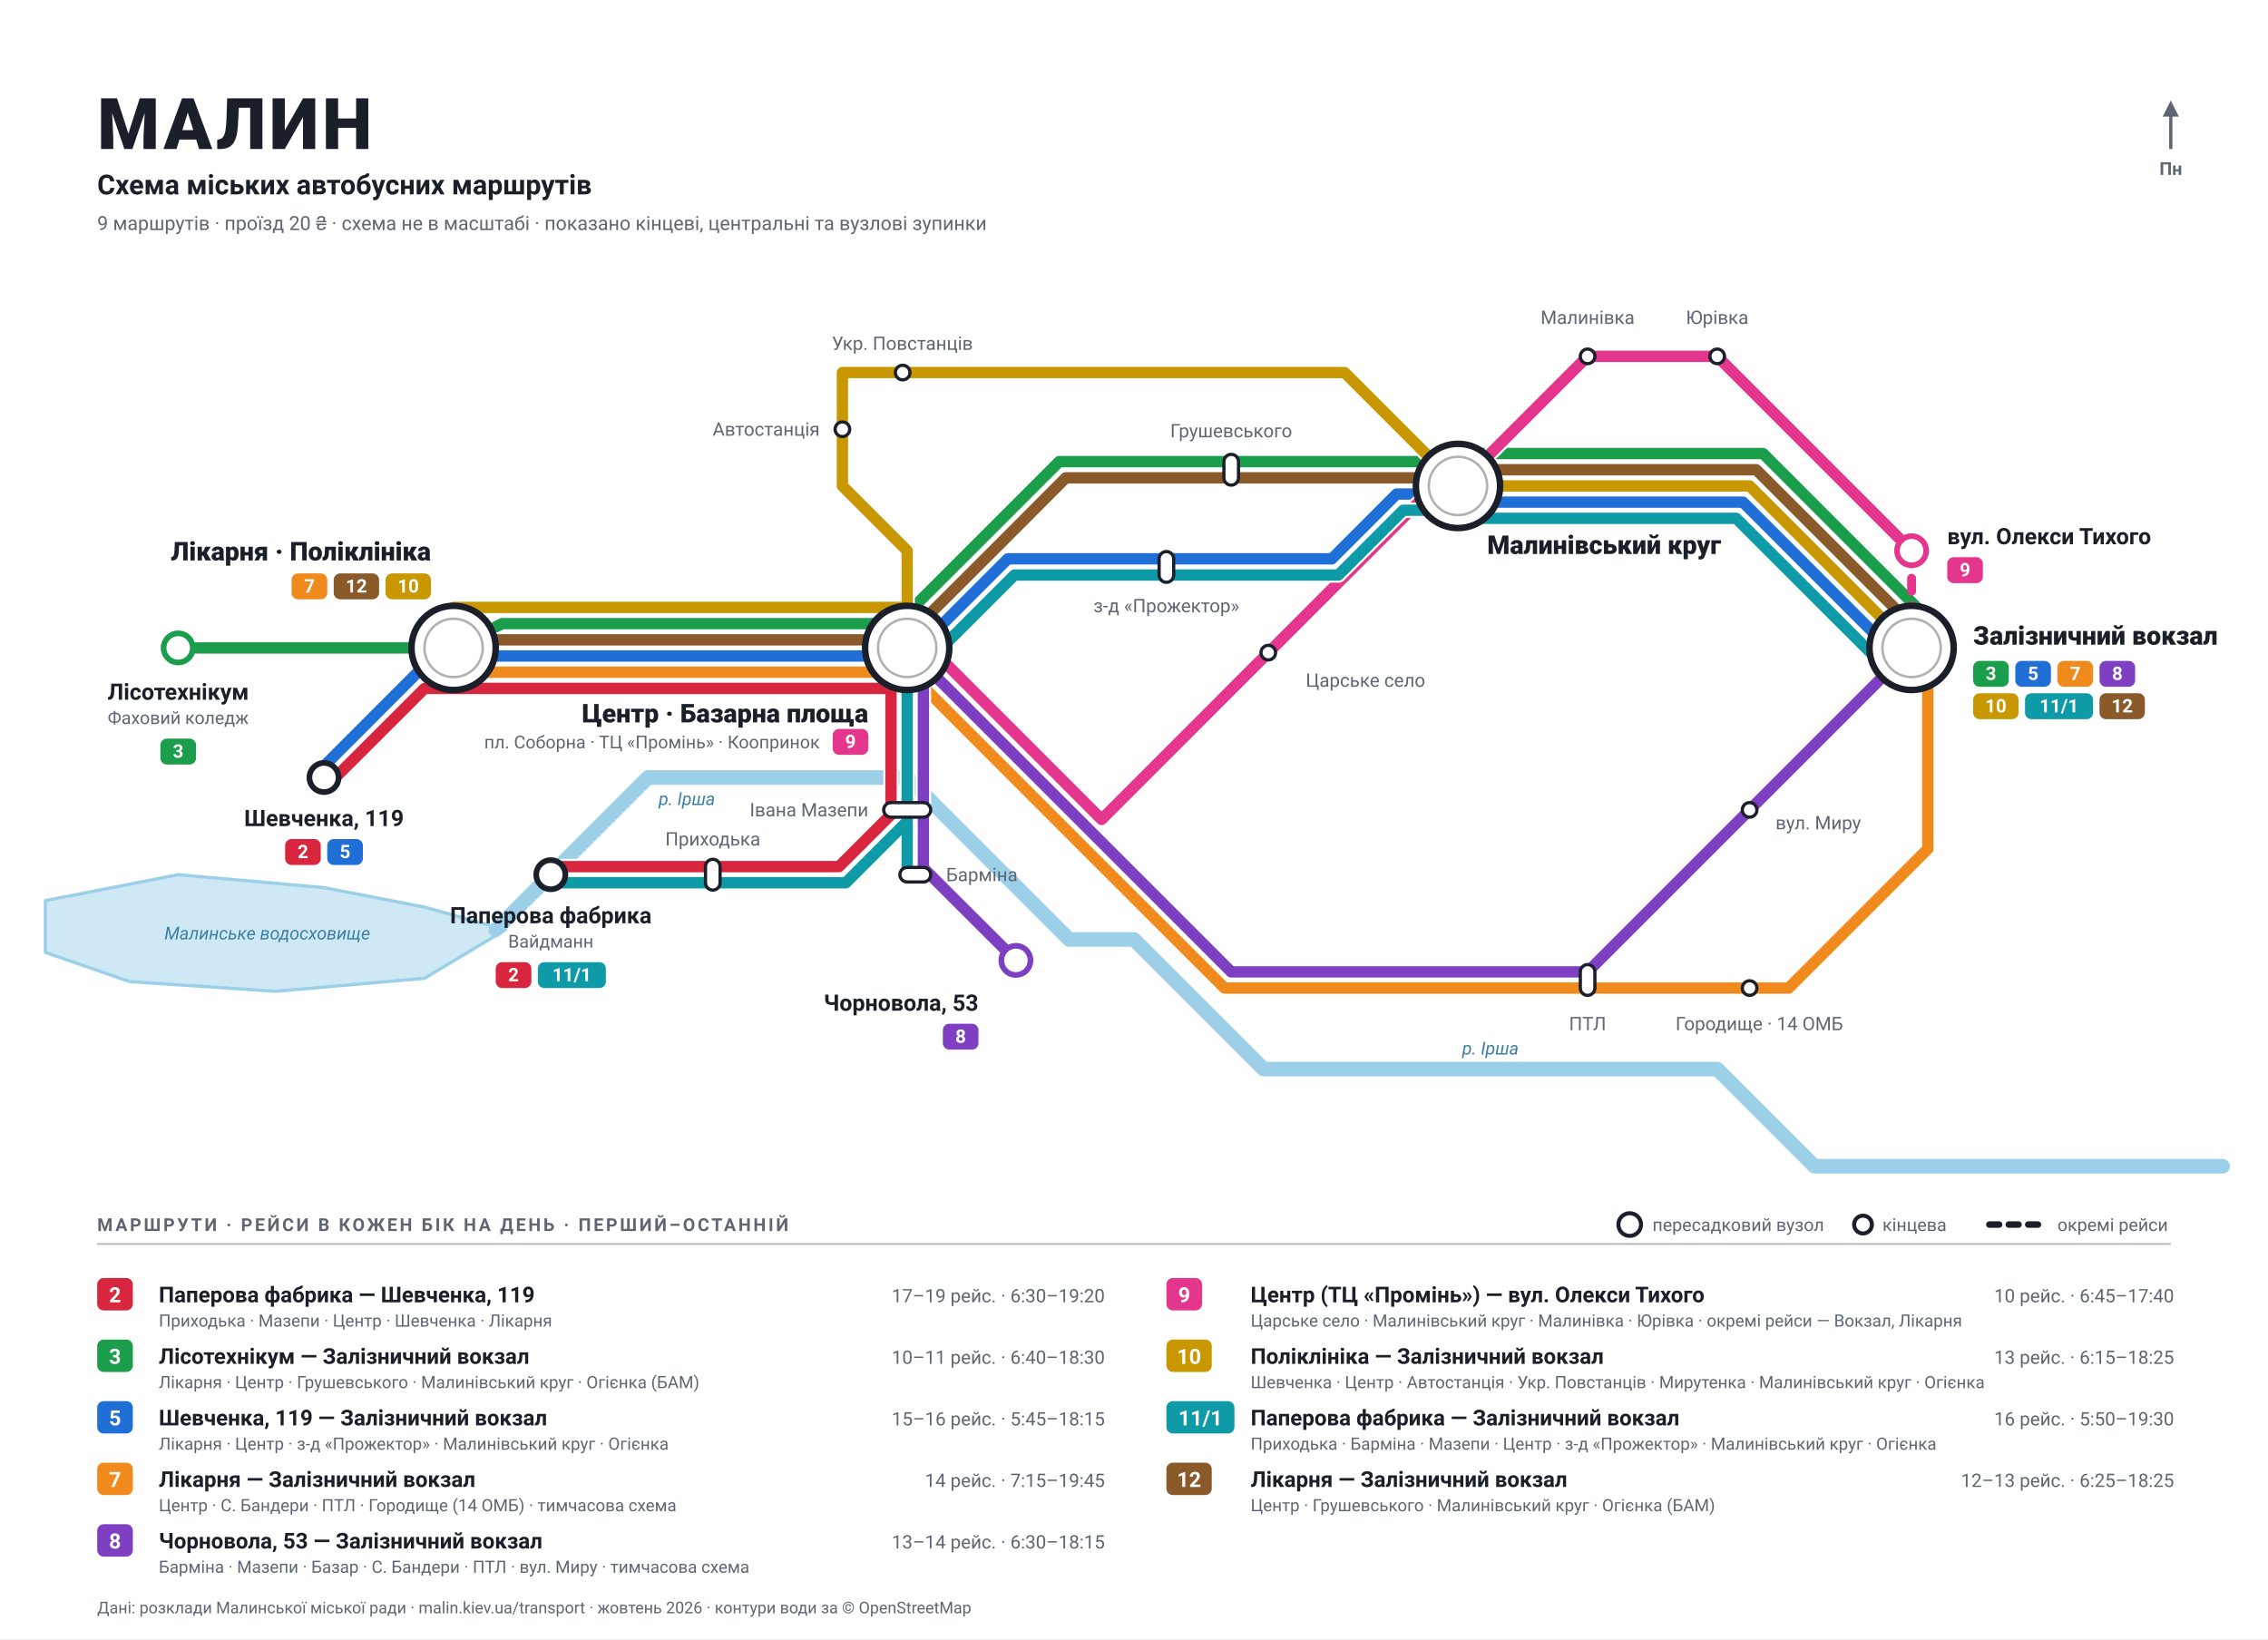
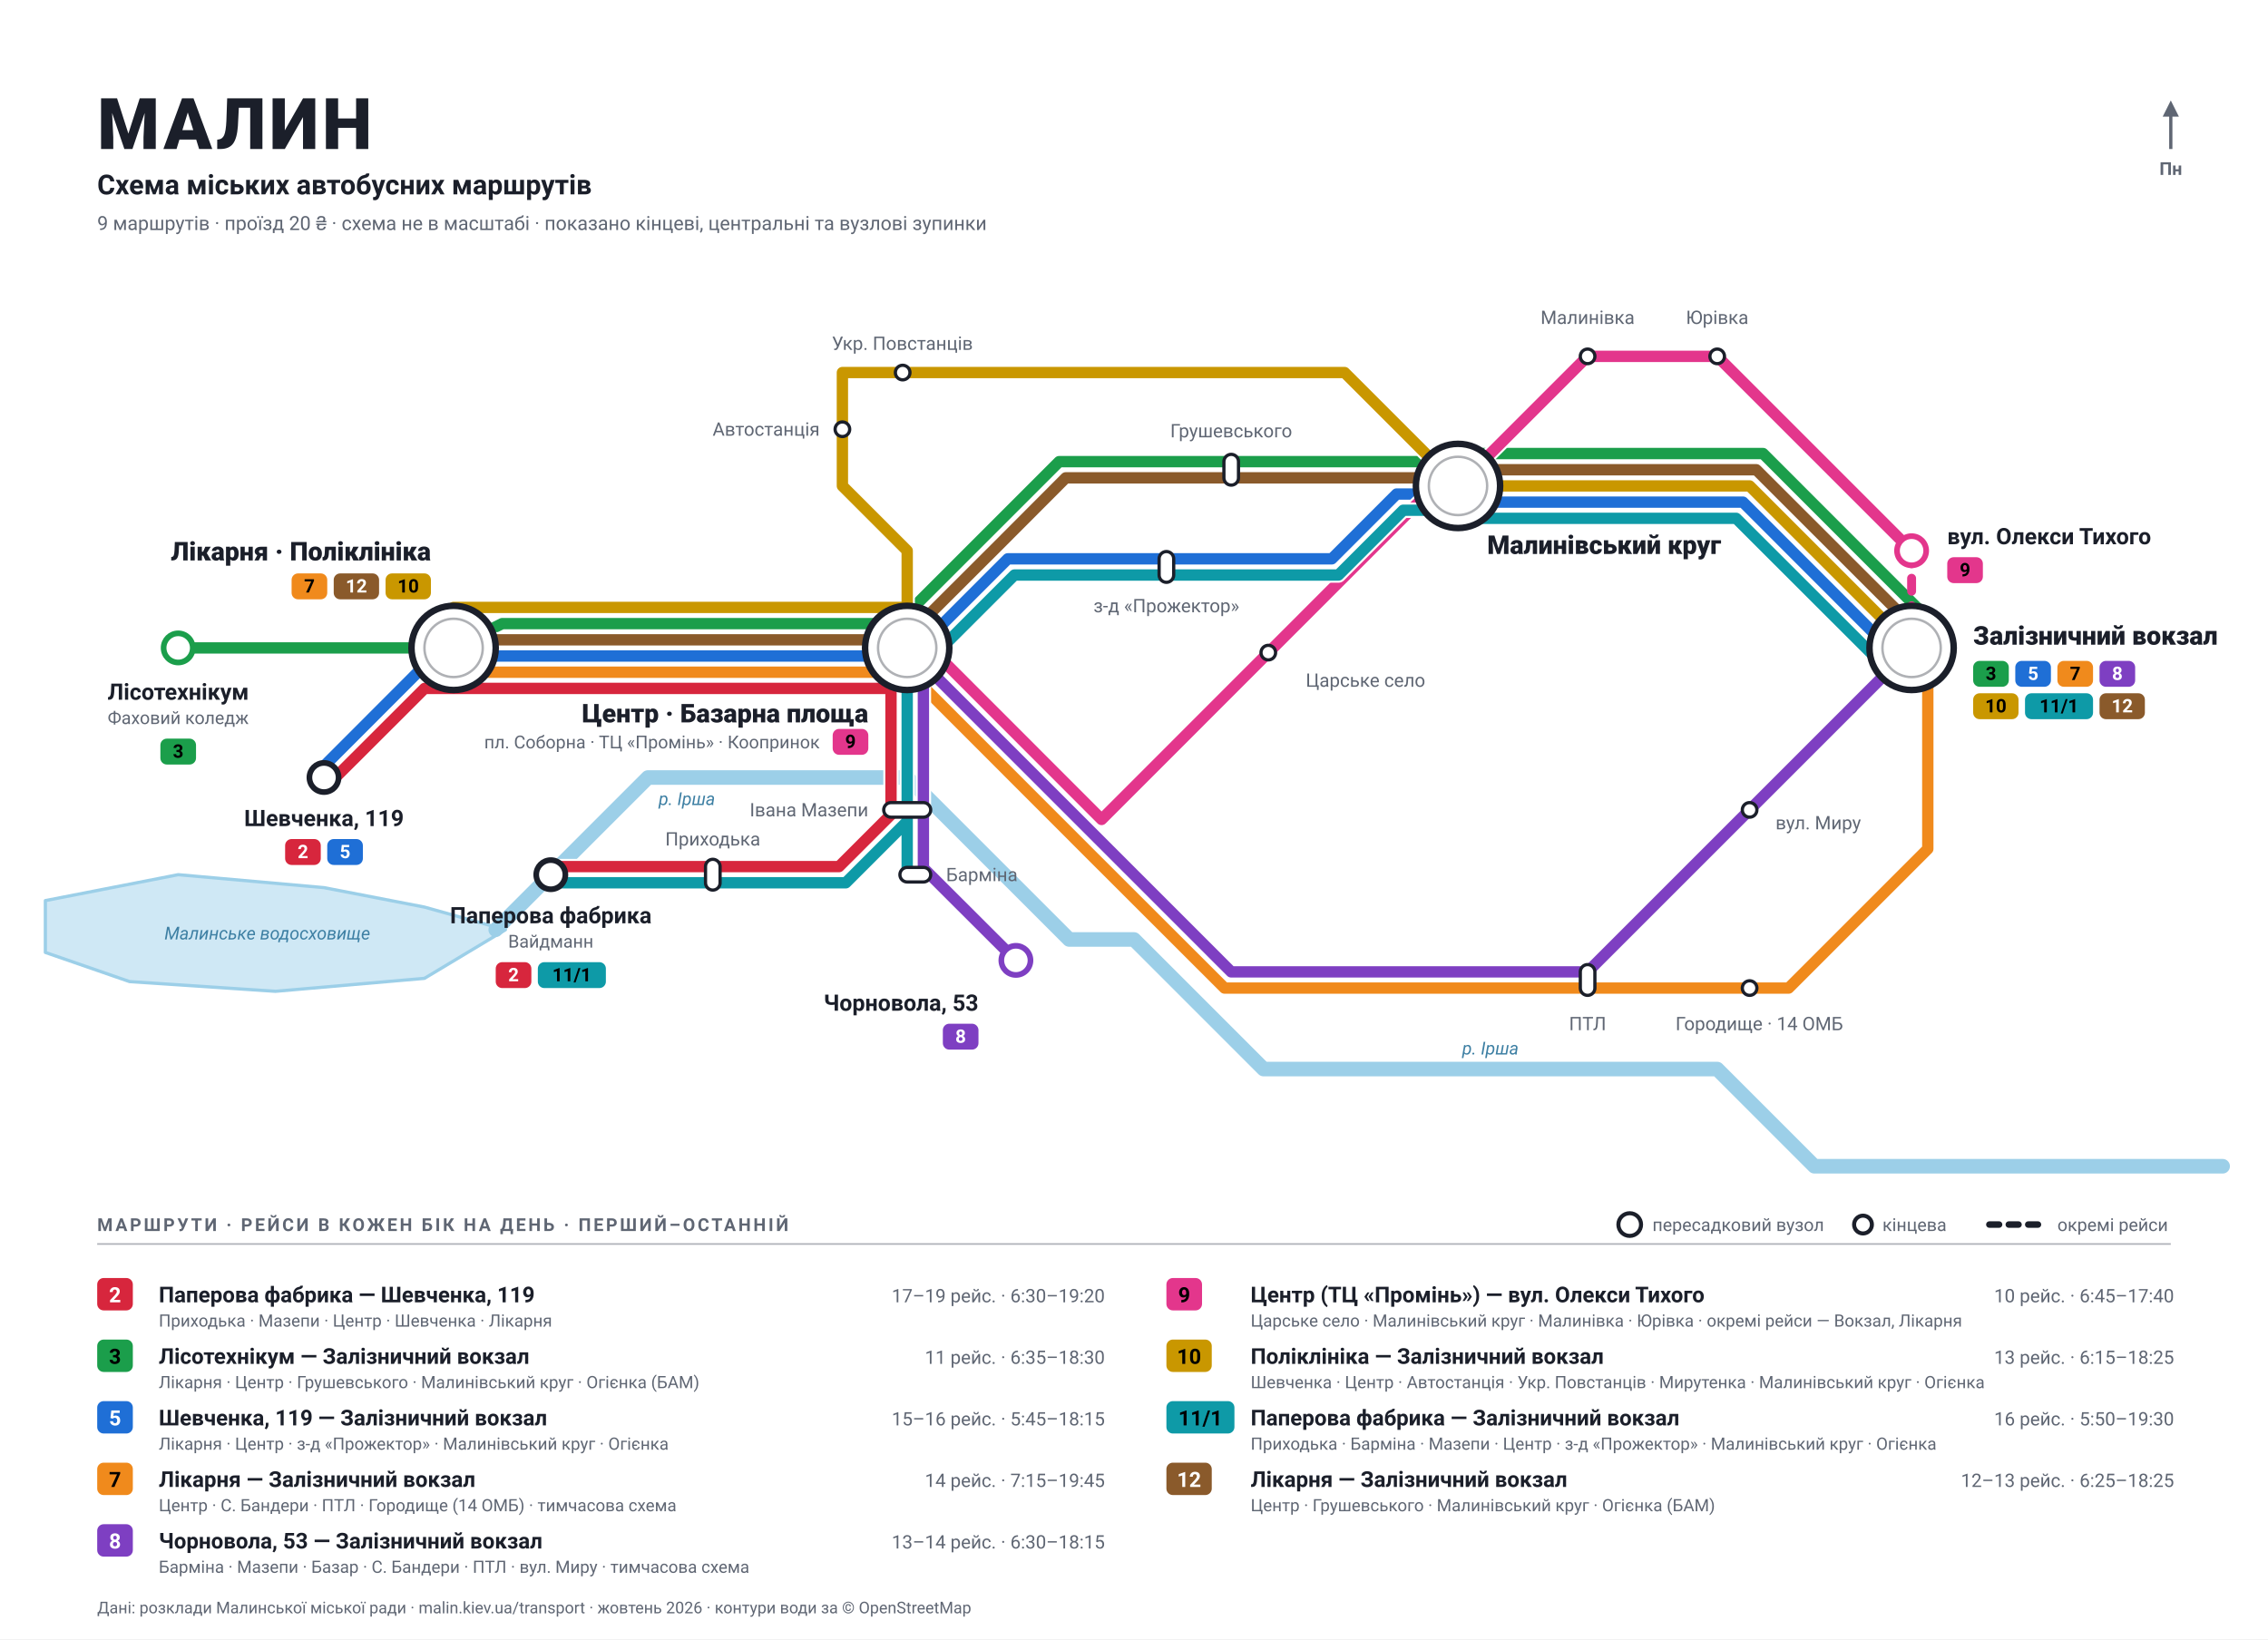
<svg xmlns="http://www.w3.org/2000/svg" viewBox="0 0 1400 1012" width="1400" height="1012" role="img" aria-label="Схема міських автобусних маршрутів Малина: 9 ліній, кінцеві та пересадкові зупинки" font-family="'Golos Text', 'Segoe UI', Roboto, Arial, sans-serif" color="#1b1f2a">
  <rect width="1400" height="1012" fill="#ffffff" />
  <text x="60" y="92" font-size="44" font-weight="800" letter-spacing="2" fill="#1b1f2a">МАЛИН</text>
  <text x="60" y="120" font-size="17" font-weight="600" fill="#1b1f2a">Схема міських автобусних маршрутів</text>
  <text x="60" y="142" font-size="12" fill="#5f6673">9 маршрутів · проїзд 20 ₴ · схема не в масштабі · показано кінцеві, центральні та вузлові зупинки</text>
  <g transform="translate(1340,78)" fill="#5f6673" stroke="#5f6673">
    <line x1="0" y1="14" x2="0" y2="-10" stroke-width="2" />
    <polygon points="-5,-6 0,-16 5,-6" stroke="none" />
    <text x="0" y="30" text-anchor="middle" font-size="11" stroke="none" font-weight="600">Пн</text>
  </g>
  <g class="lts-water">
    <path d="M28.0,556.0 L110.0,540.0 L200.0,548.0 L262.0,560.0 L312.0,574.0 L262.0,604.0 L170.0,612.0 L80.0,606.0 L28.0,588.0 Z" fill="#cfe8f5" stroke="#9ccfe8" stroke-width="2" stroke-linejoin="round" />
    <path d="M306.0,574.0 L340.0,540.0 L400.0,480.0 L560.0,480.0 L660.0,580.0 L700.0,580.0 L780.0,660.0 L1060.0,660.0 L1120.0,720.0 L1372.0,720.0" fill="none" stroke="#9ccfe8" stroke-width="9" stroke-linecap="round" stroke-linejoin="round" />
    <text x="165" y="580" text-anchor="middle" font-size="11" font-style="italic" fill="#3d7fa3">Малинське водосховище</text>
    <text x="424" y="497" text-anchor="middle" font-size="11" font-style="italic" fill="#3d7fa3">р. Ірша</text>
    <text x="920" y="651" text-anchor="middle" font-size="11" font-style="italic" fill="#3d7fa3">р. Ірша</text>
  </g>
  <g class="lts-routes" fill="none" stroke-linecap="round" stroke-linejoin="round">
    <g class="lts-route" data-route="2">
      <path d="M340.0,535.0 L517.9,535.0 L550.0,502.9 L550.0,425.0 L262.1,425.0 L203.5,483.5" stroke="#ffffff" stroke-width="9.5" />
      <path d="M340.0,535.0 L517.9,535.0 L550.0,502.9 L550.0,425.0 L262.1,425.0 L203.5,483.5" stroke="#D7263D" stroke-width="7" />
    </g>
    <g class="lts-route" data-route="3">
      <path d="M110.0,400.0 L280.0,400.0 L310.0,385.0 L553.8,385.0 L609.4,329.4 L653.8,285.0 L860.0,285.0 L900.0,285.0 L910.0,280.0 L1088.3,280.0 L1194.1,385.9" stroke="#ffffff" stroke-width="9.5" />
      <path d="M110.0,400.0 L280.0,400.0 L310.0,385.0 L553.8,385.0 L609.4,329.4 L653.8,285.0 L860.0,285.0 L900.0,285.0 L910.0,280.0 L1088.3,280.0 L1194.1,385.9" stroke="#1B9E4B" stroke-width="7" />
    </g>
    <g class="lts-route" data-route="5">
      <path d="M196.5,476.5 L267.9,405.0 L562.1,405.0 L622.1,345.0 L822.1,345.0 L862.1,305.0 L900.0,305.0 L910.0,310.0 L1075.9,310.0 L1172.9,407.1" stroke="#ffffff" stroke-width="9.5" />
      <path d="M196.5,476.5 L267.9,405.0 L562.1,405.0 L622.1,345.0 L822.1,345.0 L862.1,305.0 L900.0,305.0 L910.0,310.0 L1075.9,310.0 L1172.9,407.1" stroke="#1F6FD6" stroke-width="7" />
    </g>
    <g class="lts-route" data-route="7">
      <path d="M280.0,415.0 L560.9,415.0 L672.9,527.1 L755.9,610.0 L980.0,610.0 L1104.1,610.0 L1190.0,524.1 L1190.0,400.0" stroke="#ffffff" stroke-width="9.5" />
      <path d="M280.0,415.0 L560.9,415.0 L672.9,527.1 L755.9,610.0 L980.0,610.0 L1104.1,610.0 L1190.0,524.1 L1190.0,400.0" stroke="#F08A1C" stroke-width="7" />
    </g>
    <g class="lts-route" data-route="8">
      <path d="M627.1,592.9 L570.0,535.9 L570.0,500.0 L570.0,410.0 L680.0,520.0 L760.0,600.0 L980.0,600.0 L1180.0,400.0" stroke="#ffffff" stroke-width="9.5" />
      <path d="M627.1,592.9 L570.0,535.9 L570.0,500.0 L570.0,410.0 L680.0,520.0 L760.0,600.0 L980.0,600.0 L1180.0,400.0" stroke="#7E3FC2" stroke-width="7" />
    </g>
    <g class="lts-route" data-route="9">
      <path d="M567.1,392.9 L680.0,505.9 L892.9,292.9 L914.1,285.9 L980.0,220.0 L1060.0,220.0 L1180.0,340.0" stroke="#ffffff" stroke-width="9.5" />
      <path d="M567.1,392.9 L680.0,505.9 L892.9,292.9 L914.1,285.9 L980.0,220.0 L1060.0,220.0 L1180.0,340.0" stroke="#E3368C" stroke-width="7" />
      <path d="M1180.0,340.0 L1180.0,400.0" stroke="#E3368C" stroke-width="5.5" stroke-dasharray="8 9" />
    </g>
    <g class="lts-route" data-route="10">
      <path d="M280.0,375.0 L560.0,375.0 L560.0,340.0 L520.0,300.0 L520.0,230.0 L830.0,230.0 L900.0,300.0 L1080.0,300.0 L1180.0,400.0" stroke="#ffffff" stroke-width="9.5" />
      <path d="M280.0,375.0 L560.0,375.0 L560.0,340.0 L520.0,300.0 L520.0,230.0 L830.0,230.0 L900.0,300.0 L1080.0,300.0 L1180.0,400.0" stroke="#C99700" stroke-width="7" />
    </g>
    <g class="lts-route" data-route="11">
      <path d="M340.0,545.0 L522.1,545.0 L560.0,507.1 L560.0,540.0 L560.0,500.0 L560.0,421.2 L626.2,355.0 L826.2,355.0 L866.2,315.0 L900.0,315.0 L910.0,320.0 L1071.7,320.0 L1165.9,414.1" stroke="#ffffff" stroke-width="9.5" />
      <path d="M340.0,545.0 L522.1,545.0 L560.0,507.1 L560.0,540.0 L560.0,500.0 L560.0,421.2 L626.2,355.0 L826.2,355.0 L866.2,315.0 L900.0,315.0 L910.0,320.0 L1071.7,320.0 L1165.9,414.1" stroke="#0E9AA7" stroke-width="7" />
    </g>
    <g class="lts-route" data-route="12">
      <path d="M280.0,395.0 L557.9,395.0 L616.5,336.5 L657.9,295.0 L860.0,295.0 L900.0,295.0 L910.0,290.0 L1084.1,290.0 L1187.1,392.9" stroke="#ffffff" stroke-width="9.5" />
      <path d="M280.0,395.0 L557.9,395.0 L616.5,336.5 L657.9,295.0 L860.0,295.0 L900.0,295.0 L910.0,290.0 L1084.1,290.0 L1187.1,392.9" stroke="#8A5A2B" stroke-width="7" />
    </g>
  </g>
  <g class="lts-stop lts-stop--waypoint" data-stop="st_0004" data-stops="st_0004 st_0005">
    <line x1="520.0" y1="265.0" x2="520.0" y2="265.0" stroke="#1b1f2a" stroke-width="11" stroke-linecap="round" />
    <line x1="520.0" y1="265.0" x2="520.0" y2="265.0" stroke="#ffffff" stroke-width="7" stroke-linecap="round" />
    <text x="506" y="269" text-anchor="end" font-size="11.5" fill="#5f6673">Автостанція</text>
  </g>
  <g class="lts-stop lts-stop--waypoint" data-stop="st_0088" data-stops="st_0088">
    <line x1="557.2" y1="230.0" x2="557.2" y2="230.0" stroke="#1b1f2a" stroke-width="11" stroke-linecap="round" />
    <line x1="557.2" y1="230.0" x2="557.2" y2="230.0" stroke="#ffffff" stroke-width="7" stroke-linecap="round" />
    <text x="557" y="216" text-anchor="middle" font-size="11.5" fill="#5f6673">Укр. Повстанців</text>
  </g>
  <g class="lts-stop lts-stop--waypoint" data-stop="st_0013" data-stops="st_0013 st_0042">
    <line x1="760.0" y1="295.0" x2="760.0" y2="285.0" stroke="#1b1f2a" stroke-width="11" stroke-linecap="round" />
    <line x1="760.0" y1="295.0" x2="760.0" y2="285.0" stroke="#ffffff" stroke-width="7" stroke-linecap="round" />
    <text x="760" y="270" text-anchor="middle" font-size="11.5" fill="#5f6673">Грушевського</text>
  </g>
  <g class="lts-stop lts-stop--waypoint" data-stop="st_0015" data-stops="st_0015 st_0046">
    <line x1="720.0" y1="355.0" x2="720.0" y2="345.0" stroke="#1b1f2a" stroke-width="11" stroke-linecap="round" />
    <line x1="720.0" y1="355.0" x2="720.0" y2="345.0" stroke="#ffffff" stroke-width="7" stroke-linecap="round" />
    <text x="720" y="378" text-anchor="middle" font-size="11.5" fill="#5f6673">з-д «Прожектор»</text>
  </g>
  <g class="lts-stop lts-stop--waypoint" data-stop="st_0090" data-stops="st_0090">
    <line x1="782.9" y1="402.9" x2="782.9" y2="402.9" stroke="#1b1f2a" stroke-width="11" stroke-linecap="round" />
    <line x1="782.9" y1="402.9" x2="782.9" y2="402.9" stroke="#ffffff" stroke-width="7" stroke-linecap="round" />
    <text x="806" y="424" text-anchor="start" font-size="11.5" fill="#5f6673">Царське село</text>
  </g>
  <g class="lts-stop lts-stop--waypoint" data-stop="st_0053" data-stops="st_0053">
    <line x1="980.0" y1="220.0" x2="980.0" y2="220.0" stroke="#1b1f2a" stroke-width="11" stroke-linecap="round" />
    <line x1="980.0" y1="220.0" x2="980.0" y2="220.0" stroke="#ffffff" stroke-width="7" stroke-linecap="round" />
    <text x="980" y="200" text-anchor="middle" font-size="11.5" fill="#5f6673">Малинівка</text>
  </g>
  <g class="lts-stop lts-stop--waypoint" data-stop="st_0099" data-stops="st_0099">
    <line x1="1060.0" y1="220.0" x2="1060.0" y2="220.0" stroke="#1b1f2a" stroke-width="11" stroke-linecap="round" />
    <line x1="1060.0" y1="220.0" x2="1060.0" y2="220.0" stroke="#ffffff" stroke-width="7" stroke-linecap="round" />
    <text x="1060" y="200" text-anchor="middle" font-size="11.5" fill="#5f6673">Юрівка</text>
  </g>
  <g class="lts-stop lts-stop--waypoint" data-stop="st_0079" data-stops="st_0079 st_0059">
    <line x1="980.0" y1="610.0" x2="980.0" y2="600.0" stroke="#1b1f2a" stroke-width="11" stroke-linecap="round" />
    <line x1="980.0" y1="610.0" x2="980.0" y2="600.0" stroke="#ffffff" stroke-width="7" stroke-linecap="round" />
    <text x="980" y="636" text-anchor="middle" font-size="11.5" fill="#5f6673">ПТЛ</text>
  </g>
  <g class="lts-stop lts-stop--waypoint" data-stop="st_0002" data-stops="st_0002 st_0003">
    <line x1="1080.0" y1="610.0" x2="1080.0" y2="610.0" stroke="#1b1f2a" stroke-width="11" stroke-linecap="round" />
    <line x1="1080.0" y1="610.0" x2="1080.0" y2="610.0" stroke="#ffffff" stroke-width="7" stroke-linecap="round" />
    <text x="1086" y="636" text-anchor="middle" font-size="11.5" fill="#5f6673">Городище · 14 ОМБ</text>
  </g>
  <g class="lts-stop lts-stop--waypoint" data-stop="st_0057" data-stops="st_0057">
    <line x1="1080.0" y1="500.0" x2="1080.0" y2="500.0" stroke="#1b1f2a" stroke-width="11" stroke-linecap="round" />
    <line x1="1080.0" y1="500.0" x2="1080.0" y2="500.0" stroke="#ffffff" stroke-width="7" stroke-linecap="round" />
    <text x="1096" y="512" text-anchor="start" font-size="11.5" fill="#5f6673">вул. Миру</text>
  </g>
  <g class="lts-stop lts-stop--waypoint" data-stop="st_0024" data-stops="st_0024 st_0043">
    <line x1="550.0" y1="500.0" x2="570.0" y2="500.0" stroke="#1b1f2a" stroke-width="11" stroke-linecap="round" />
    <line x1="550.0" y1="500.0" x2="570.0" y2="500.0" stroke="#ffffff" stroke-width="7" stroke-linecap="round" />
    <text x="536" y="504" text-anchor="end" font-size="11.5" fill="#5f6673">Івана Мазепи</text>
  </g>
  <g class="lts-stop lts-stop--waypoint" data-stop="st_0075" data-stops="st_0075">
    <line x1="440.0" y1="535.0" x2="440.0" y2="545.0" stroke="#1b1f2a" stroke-width="11" stroke-linecap="round" />
    <line x1="440.0" y1="535.0" x2="440.0" y2="545.0" stroke="#ffffff" stroke-width="7" stroke-linecap="round" />
    <text x="440" y="522" text-anchor="middle" font-size="11.5" fill="#5f6673">Приходька</text>
  </g>
  <g class="lts-stop lts-stop--waypoint" data-stop="st_0007" data-stops="st_0007 st_0092 st_0091">
    <line x1="560.0" y1="540.0" x2="570.0" y2="540.0" stroke="#1b1f2a" stroke-width="11" stroke-linecap="round" />
    <line x1="560.0" y1="540.0" x2="570.0" y2="540.0" stroke="#ffffff" stroke-width="7" stroke-linecap="round" />
    <text x="584" y="544" text-anchor="start" font-size="11.5" fill="#5f6673">Барміна</text>
  </g>
  <g class="lts-stop lts-stop--terminal" data-stop="st_0038" data-stops="st_0038">
    <circle cx="110.0" cy="400.0" r="9" fill="#ffffff" stroke="#1B9E4B" stroke-width="3.5" />
    <text x="110" y="432" text-anchor="middle" font-size="14" font-weight="700" fill="#1b1f2a">Лісотехнікум</text>
    <text x="110" y="447" text-anchor="middle" font-size="11" fill="#5f6673">Фаховий коледж</text>
    <g class="lts-badge" data-route="3">
      <rect x="99.0" y="456.0" width="22" height="16" rx="4" fill="#1B9E4B" />
-       <text x="110.0" y="467.8" text-anchor="middle" font-size="11.5" font-weight="700" fill="#fff">3</text>
+       <text x="110.0" y="467.8" text-anchor="middle" font-size="11.5" font-weight="700" fill="#000000">3</text>
    </g>
  </g>
  <g class="lts-stop lts-stop--terminal" data-stop="st_0097" data-stops="st_0097 st_0067">
    <circle cx="200.0" cy="480.0" r="9" fill="#ffffff" stroke="#1b1f2a" stroke-width="3.5" />
    <text x="200" y="510" text-anchor="middle" font-size="14" font-weight="700" fill="#1b1f2a">Шевченка, 119</text>
    <g class="lts-badge" data-route="2">
      <rect x="176.0" y="518.0" width="22" height="16" rx="4" fill="#D7263D" />
-       <text x="187.0" y="529.8" text-anchor="middle" font-size="11.5" font-weight="700" fill="#fff">2</text>
+       <text x="187.0" y="529.8" text-anchor="middle" font-size="11.5" font-weight="700" fill="#ffffff">2</text>
    </g>
    <g class="lts-badge" data-route="5">
      <rect x="202.0" y="518.0" width="22" height="16" rx="4" fill="#1F6FD6" />
-       <text x="213.0" y="529.8" text-anchor="middle" font-size="11.5" font-weight="700" fill="#fff">5</text>
+       <text x="213.0" y="529.8" text-anchor="middle" font-size="11.5" font-weight="700" fill="#ffffff">5</text>
    </g>
  </g>
  <g class="lts-stop lts-stop--terminal" data-stop="st_0064" data-stops="st_0064">
    <circle cx="340.0" cy="540.0" r="9" fill="#ffffff" stroke="#1b1f2a" stroke-width="3.5" />
    <text x="340" y="570" text-anchor="middle" font-size="14" font-weight="700" fill="#1b1f2a">Паперова фабрика</text>
    <text x="340" y="585" text-anchor="middle" font-size="11" fill="#5f6673">Вайдманн</text>
    <g class="lts-badge" data-route="2">
      <rect x="306.0" y="594.0" width="22" height="16" rx="4" fill="#D7263D" />
-       <text x="317.0" y="605.8" text-anchor="middle" font-size="11.5" font-weight="700" fill="#fff">2</text>
+       <text x="317.0" y="605.8" text-anchor="middle" font-size="11.5" font-weight="700" fill="#ffffff">2</text>
    </g>
    <g class="lts-badge" data-route="11">
      <rect x="332.0" y="594.0" width="42" height="16" rx="4" fill="#0E9AA7" />
-       <text x="353.0" y="605.8" text-anchor="middle" font-size="11.5" font-weight="700" fill="#fff">11/1</text>
+       <text x="353.0" y="605.8" text-anchor="middle" font-size="11.5" font-weight="700" fill="#000000">11/1</text>
    </g>
  </g>
  <g class="lts-stop lts-stop--terminal" data-stop="st_0094" data-stops="st_0094 st_0093">
    <circle cx="627.1" cy="592.9" r="9" fill="#ffffff" stroke="#7E3FC2" stroke-width="3.5" />
    <text x="604" y="624" text-anchor="end" font-size="14" font-weight="700" fill="#1b1f2a">Чорновола, 53</text>
    <g class="lts-badge" data-route="8">
      <rect x="582.0" y="632.0" width="22" height="16" rx="4" fill="#7E3FC2" />
-       <text x="593.0" y="643.8" text-anchor="middle" font-size="11.5" font-weight="700" fill="#fff">8</text>
+       <text x="593.0" y="643.8" text-anchor="middle" font-size="11.5" font-weight="700" fill="#ffffff">8</text>
    </g>
  </g>
  <g class="lts-stop lts-stop--terminal" data-stop="st_0009" data-stops="st_0009">
    <circle cx="1180.0" cy="340.0" r="9" fill="#ffffff" stroke="#E3368C" stroke-width="3.5" />
    <text x="1202" y="336" text-anchor="start" font-size="14" font-weight="700" fill="#1b1f2a">вул. Олекси Тихого</text>
    <g class="lts-badge" data-route="9">
      <rect x="1202.0" y="344.0" width="22" height="16" rx="4" fill="#E3368C" />
-       <text x="1213.0" y="355.8" text-anchor="middle" font-size="11.5" font-weight="700" fill="#fff">9</text>
+       <text x="1213.0" y="355.8" text-anchor="middle" font-size="11.5" font-weight="700" fill="#000000">9</text>
    </g>
  </g>
  <g class="lts-stop lts-stop--hub" data-stop="st_0035" data-stops="st_0035 st_0036 st_0072">
    <circle cx="280" cy="400" r="26" fill="#ffffff" stroke="#1b1f2a" stroke-width="4" />
    <circle cx="280" cy="400" r="18" fill="none" stroke="#1b1f2a" stroke-width="1.5" opacity="0.35" />
    <text x="266" y="346" text-anchor="end" font-size="16" font-weight="800" fill="#1b1f2a">Лікарня · Поліклініка</text>
    <g class="lts-badge" data-route="7">
      <rect x="180.0" y="354.0" width="22" height="16" rx="4" fill="#F08A1C" />
-       <text x="191.0" y="365.8" text-anchor="middle" font-size="11.5" font-weight="700" fill="#fff">7</text>
+       <text x="191.0" y="365.8" text-anchor="middle" font-size="11.5" font-weight="700" fill="#000000">7</text>
    </g>
    <g class="lts-badge" data-route="12">
      <rect x="206.0" y="354.0" width="28" height="16" rx="4" fill="#8A5A2B" />
-       <text x="220.0" y="365.8" text-anchor="middle" font-size="11.5" font-weight="700" fill="#fff">12</text>
+       <text x="220.0" y="365.8" text-anchor="middle" font-size="11.5" font-weight="700" fill="#ffffff">12</text>
    </g>
    <g class="lts-badge" data-route="10">
      <rect x="238.0" y="354.0" width="28" height="16" rx="4" fill="#C99700" />
-       <text x="252.0" y="365.8" text-anchor="middle" font-size="11.5" font-weight="700" fill="#fff">10</text>
+       <text x="252.0" y="365.8" text-anchor="middle" font-size="11.5" font-weight="700" fill="#000000">10</text>
    </g>
  </g>
  <g class="lts-stop lts-stop--hub" data-stop="st_0070" data-stops="st_0070 st_0056 st_0049 st_0044">
    <circle cx="560" cy="400" r="26" fill="#ffffff" stroke="#1b1f2a" stroke-width="4" />
    <circle cx="560" cy="400" r="18" fill="none" stroke="#1b1f2a" stroke-width="1.5" opacity="0.35" />
    <text x="536" y="446" text-anchor="end" font-size="16" font-weight="800" fill="#1b1f2a">Центр · Базарна площа</text>
    <text x="506" y="462" text-anchor="end" font-size="11" fill="#5f6673">пл. Соборна · ТЦ «Промінь» · Коопринок</text>
    <g class="lts-badge" data-route="9">
      <rect x="514.0" y="450.0" width="22" height="16" rx="4" fill="#E3368C" />
-       <text x="525.0" y="461.8" text-anchor="middle" font-size="11.5" font-weight="700" fill="#fff">9</text>
+       <text x="525.0" y="461.8" text-anchor="middle" font-size="11.5" font-weight="700" fill="#000000">9</text>
    </g>
  </g>
  <g class="lts-stop lts-stop--hub" data-stop="st_0054" data-stops="st_0054 st_0082">
    <circle cx="900" cy="300" r="26" fill="#ffffff" stroke="#1b1f2a" stroke-width="4" />
    <circle cx="900" cy="300" r="18" fill="none" stroke="#1b1f2a" stroke-width="1.5" opacity="0.35" />
    <text x="918" y="342" text-anchor="start" font-size="16" font-weight="800" fill="#1b1f2a">Малинівський круг</text>
  </g>
  <g class="lts-stop lts-stop--hub" data-stop="st_0019" data-stops="st_0019">
    <circle cx="1180" cy="400" r="26" fill="#ffffff" stroke="#1b1f2a" stroke-width="4" />
    <circle cx="1180" cy="400" r="18" fill="none" stroke="#1b1f2a" stroke-width="1.5" opacity="0.35" />
    <text x="1218" y="398" text-anchor="start" font-size="16" font-weight="800" fill="#1b1f2a">Залізничний вокзал</text>
    <g class="lts-badge" data-route="3">
      <rect x="1218.0" y="408.0" width="22" height="16" rx="4" fill="#1B9E4B" />
-       <text x="1229.0" y="419.8" text-anchor="middle" font-size="11.5" font-weight="700" fill="#fff">3</text>
+       <text x="1229.0" y="419.8" text-anchor="middle" font-size="11.5" font-weight="700" fill="#000000">3</text>
    </g>
    <g class="lts-badge" data-route="5">
      <rect x="1244.0" y="408.0" width="22" height="16" rx="4" fill="#1F6FD6" />
-       <text x="1255.0" y="419.8" text-anchor="middle" font-size="11.5" font-weight="700" fill="#fff">5</text>
+       <text x="1255.0" y="419.8" text-anchor="middle" font-size="11.5" font-weight="700" fill="#ffffff">5</text>
    </g>
    <g class="lts-badge" data-route="7">
      <rect x="1270.0" y="408.0" width="22" height="16" rx="4" fill="#F08A1C" />
-       <text x="1281.0" y="419.8" text-anchor="middle" font-size="11.5" font-weight="700" fill="#fff">7</text>
+       <text x="1281.0" y="419.8" text-anchor="middle" font-size="11.5" font-weight="700" fill="#000000">7</text>
    </g>
    <g class="lts-badge" data-route="8">
      <rect x="1296.0" y="408.0" width="22" height="16" rx="4" fill="#7E3FC2" />
-       <text x="1307.0" y="419.8" text-anchor="middle" font-size="11.5" font-weight="700" fill="#fff">8</text>
+       <text x="1307.0" y="419.8" text-anchor="middle" font-size="11.5" font-weight="700" fill="#ffffff">8</text>
    </g>
    <g class="lts-badge" data-route="10">
      <rect x="1218.0" y="428.0" width="28" height="16" rx="4" fill="#C99700" />
-       <text x="1232.0" y="439.8" text-anchor="middle" font-size="11.5" font-weight="700" fill="#fff">10</text>
+       <text x="1232.0" y="439.8" text-anchor="middle" font-size="11.5" font-weight="700" fill="#000000">10</text>
    </g>
    <g class="lts-badge" data-route="11">
      <rect x="1250.0" y="428.0" width="42" height="16" rx="4" fill="#0E9AA7" />
-       <text x="1271.0" y="439.8" text-anchor="middle" font-size="11.5" font-weight="700" fill="#fff">11/1</text>
+       <text x="1271.0" y="439.8" text-anchor="middle" font-size="11.5" font-weight="700" fill="#000000">11/1</text>
    </g>
    <g class="lts-badge" data-route="12">
      <rect x="1296.0" y="428.0" width="28" height="16" rx="4" fill="#8A5A2B" />
-       <text x="1310.0" y="439.8" text-anchor="middle" font-size="11.5" font-weight="700" fill="#fff">12</text>
+       <text x="1310.0" y="439.8" text-anchor="middle" font-size="11.5" font-weight="700" fill="#ffffff">12</text>
    </g>
  </g>
  <line x1="60" y1="768" x2="1340" y2="768" stroke="#5f6673" stroke-width="1" opacity="0.5" />
  <text x="60" y="760" font-size="11" font-weight="700" letter-spacing="1.5" fill="#5f6673">МАРШРУТИ · РЕЙСИ В КОЖЕН БІК НА ДЕНЬ · ПЕРШИЙ–ОСТАННІЙ</text>
  <g transform="translate(1000,756)" font-size="11" fill="#5f6673">
    <circle cx="6" cy="0" r="7" fill="#ffffff" stroke="#1b1f2a" stroke-width="2.5" />
    <text x="20" y="4">пересадковий вузол</text>
    <circle cx="150" cy="0" r="5.5" fill="#ffffff" stroke="#1b1f2a" stroke-width="2.5" />
    <text x="162" y="4">кінцева</text>
    <line x1="228" y1="0" x2="262" y2="0" stroke="#1b1f2a" stroke-width="4" stroke-dasharray="6 6" stroke-linecap="round" />
    <text x="270" y="4">окремі рейси</text>
  </g>
  <g class="lts-legend-row" data-route="2">
    <g class="lts-badge" data-route="2">
      <rect x="60.0" y="789.0" width="22" height="20" rx="4" fill="#D7263D" />
-       <text x="71.0" y="804.0" text-anchor="middle" font-size="13" font-weight="700" fill="#fff">2</text>
+       <text x="71.0" y="804.0" text-anchor="middle" font-size="13" font-weight="700" fill="#ffffff">2</text>
    </g>
    <text x="98" y="804" font-size="13.5" font-weight="700" fill="#1b1f2a">Паперова фабрика — Шевченка, 119</text>
    <text x="682" y="804" text-anchor="end" font-size="11.5" fill="#5f6673" font-variant-numeric="tabular-nums">17–19 рейс. · 6:30–19:20</text>
    <text x="98" y="819" font-size="10.5" fill="#5f6673">Приходька · Мазепи · Центр · Шевченка · Лікарня</text>
  </g>
  <g class="lts-legend-row" data-route="3">
    <g class="lts-badge" data-route="3">
      <rect x="60.0" y="827.0" width="22" height="20" rx="4" fill="#1B9E4B" />
-       <text x="71.0" y="842.0" text-anchor="middle" font-size="13" font-weight="700" fill="#fff">3</text>
+       <text x="71.0" y="842.0" text-anchor="middle" font-size="13" font-weight="700" fill="#000000">3</text>
    </g>
    <text x="98" y="842" font-size="13.5" font-weight="700" fill="#1b1f2a">Лісотехнікум — Залізничний вокзал</text>
-     <text x="682" y="842" text-anchor="end" font-size="11.5" fill="#5f6673" font-variant-numeric="tabular-nums">10–11 рейс. · 6:40–18:30</text>
+     <text x="682" y="842" text-anchor="end" font-size="11.5" fill="#5f6673" font-variant-numeric="tabular-nums">11 рейс. · 6:35–18:30</text>
    <text x="98" y="857" font-size="10.5" fill="#5f6673">Лікарня · Центр · Грушевського · Малинівський круг · Огієнка (БАМ)</text>
  </g>
  <g class="lts-legend-row" data-route="5">
    <g class="lts-badge" data-route="5">
      <rect x="60.0" y="865.0" width="22" height="20" rx="4" fill="#1F6FD6" />
-       <text x="71.0" y="880.0" text-anchor="middle" font-size="13" font-weight="700" fill="#fff">5</text>
+       <text x="71.0" y="880.0" text-anchor="middle" font-size="13" font-weight="700" fill="#ffffff">5</text>
    </g>
    <text x="98" y="880" font-size="13.5" font-weight="700" fill="#1b1f2a">Шевченка, 119 — Залізничний вокзал</text>
    <text x="682" y="880" text-anchor="end" font-size="11.5" fill="#5f6673" font-variant-numeric="tabular-nums">15–16 рейс. · 5:45–18:15</text>
    <text x="98" y="895" font-size="10.5" fill="#5f6673">Лікарня · Центр · з-д «Прожектор» · Малинівський круг · Огієнка</text>
  </g>
  <g class="lts-legend-row" data-route="7">
    <g class="lts-badge" data-route="7">
      <rect x="60.0" y="903.0" width="22" height="20" rx="4" fill="#F08A1C" />
-       <text x="71.0" y="918.0" text-anchor="middle" font-size="13" font-weight="700" fill="#fff">7</text>
+       <text x="71.0" y="918.0" text-anchor="middle" font-size="13" font-weight="700" fill="#000000">7</text>
    </g>
    <text x="98" y="918" font-size="13.5" font-weight="700" fill="#1b1f2a">Лікарня — Залізничний вокзал</text>
    <text x="682" y="918" text-anchor="end" font-size="11.5" fill="#5f6673" font-variant-numeric="tabular-nums">14 рейс. · 7:15–19:45</text>
    <text x="98" y="933" font-size="10.5" fill="#5f6673">Центр · С. Бандери · ПТЛ · Городище (14 ОМБ) · тимчасова схема</text>
  </g>
  <g class="lts-legend-row" data-route="8">
    <g class="lts-badge" data-route="8">
      <rect x="60.0" y="941.0" width="22" height="20" rx="4" fill="#7E3FC2" />
-       <text x="71.0" y="956.0" text-anchor="middle" font-size="13" font-weight="700" fill="#fff">8</text>
+       <text x="71.0" y="956.0" text-anchor="middle" font-size="13" font-weight="700" fill="#ffffff">8</text>
    </g>
    <text x="98" y="956" font-size="13.5" font-weight="700" fill="#1b1f2a">Чорновола, 53 — Залізничний вокзал</text>
    <text x="682" y="956" text-anchor="end" font-size="11.5" fill="#5f6673" font-variant-numeric="tabular-nums">13–14 рейс. · 6:30–18:15</text>
    <text x="98" y="971" font-size="10.5" fill="#5f6673">Барміна · Мазепи · Базар · С. Бандери · ПТЛ · вул. Миру · тимчасова схема</text>
  </g>
  <g class="lts-legend-row" data-route="9">
    <g class="lts-badge" data-route="9">
      <rect x="720.0" y="789.0" width="22" height="20" rx="4" fill="#E3368C" />
-       <text x="731.0" y="804.0" text-anchor="middle" font-size="13" font-weight="700" fill="#fff">9</text>
+       <text x="731.0" y="804.0" text-anchor="middle" font-size="13" font-weight="700" fill="#000000">9</text>
    </g>
    <text x="772" y="804" font-size="13.5" font-weight="700" fill="#1b1f2a">Центр (ТЦ «Промінь») — вул. Олекси Тихого</text>
    <text x="1342" y="804" text-anchor="end" font-size="11.5" fill="#5f6673" font-variant-numeric="tabular-nums">10 рейс. · 6:45–17:40</text>
    <text x="772" y="819" font-size="10.5" fill="#5f6673">Царське село · Малинівський круг · Малинівка · Юрівка · окремі рейси — Вокзал, Лікарня</text>
  </g>
  <g class="lts-legend-row" data-route="10">
    <g class="lts-badge" data-route="10">
      <rect x="720.0" y="827.0" width="28" height="20" rx="4" fill="#C99700" />
-       <text x="734.0" y="842.0" text-anchor="middle" font-size="13" font-weight="700" fill="#fff">10</text>
+       <text x="734.0" y="842.0" text-anchor="middle" font-size="13" font-weight="700" fill="#000000">10</text>
    </g>
    <text x="772" y="842" font-size="13.5" font-weight="700" fill="#1b1f2a">Поліклініка — Залізничний вокзал</text>
    <text x="1342" y="842" text-anchor="end" font-size="11.5" fill="#5f6673" font-variant-numeric="tabular-nums">13 рейс. · 6:15–18:25</text>
    <text x="772" y="857" font-size="10.5" fill="#5f6673">Шевченка · Центр · Автостанція · Укр. Повстанців · Мирутенка · Малинівський круг · Огієнка</text>
  </g>
  <g class="lts-legend-row" data-route="11">
    <g class="lts-badge" data-route="11">
      <rect x="720.0" y="865.0" width="42" height="20" rx="4" fill="#0E9AA7" />
-       <text x="741.0" y="880.0" text-anchor="middle" font-size="13" font-weight="700" fill="#fff">11/1</text>
+       <text x="741.0" y="880.0" text-anchor="middle" font-size="13" font-weight="700" fill="#000000">11/1</text>
    </g>
    <text x="772" y="880" font-size="13.5" font-weight="700" fill="#1b1f2a">Паперова фабрика — Залізничний вокзал</text>
    <text x="1342" y="880" text-anchor="end" font-size="11.5" fill="#5f6673" font-variant-numeric="tabular-nums">16 рейс. · 5:50–19:30</text>
    <text x="772" y="895" font-size="10.5" fill="#5f6673">Приходька · Барміна · Мазепи · Центр · з-д «Прожектор» · Малинівський круг · Огієнка</text>
  </g>
  <g class="lts-legend-row" data-route="12">
    <g class="lts-badge" data-route="12">
      <rect x="720.0" y="903.0" width="28" height="20" rx="4" fill="#8A5A2B" />
-       <text x="734.0" y="918.0" text-anchor="middle" font-size="13" font-weight="700" fill="#fff">12</text>
+       <text x="734.0" y="918.0" text-anchor="middle" font-size="13" font-weight="700" fill="#ffffff">12</text>
    </g>
    <text x="772" y="918" font-size="13.5" font-weight="700" fill="#1b1f2a">Лікарня — Залізничний вокзал</text>
    <text x="1342" y="918" text-anchor="end" font-size="11.5" fill="#5f6673" font-variant-numeric="tabular-nums">12–13 рейс. · 6:25–18:25</text>
    <text x="772" y="933" font-size="10.5" fill="#5f6673">Центр · Грушевського · Малинівський круг · Огієнка (БАМ)</text>
  </g>
  <text x="60" y="996" font-size="10" fill="#5f6673">Дані: розклади Малинської міської ради · malin.kiev.ua/transport · жовтень 2026 · контури води за © OpenStreetMap</text>
</svg>
